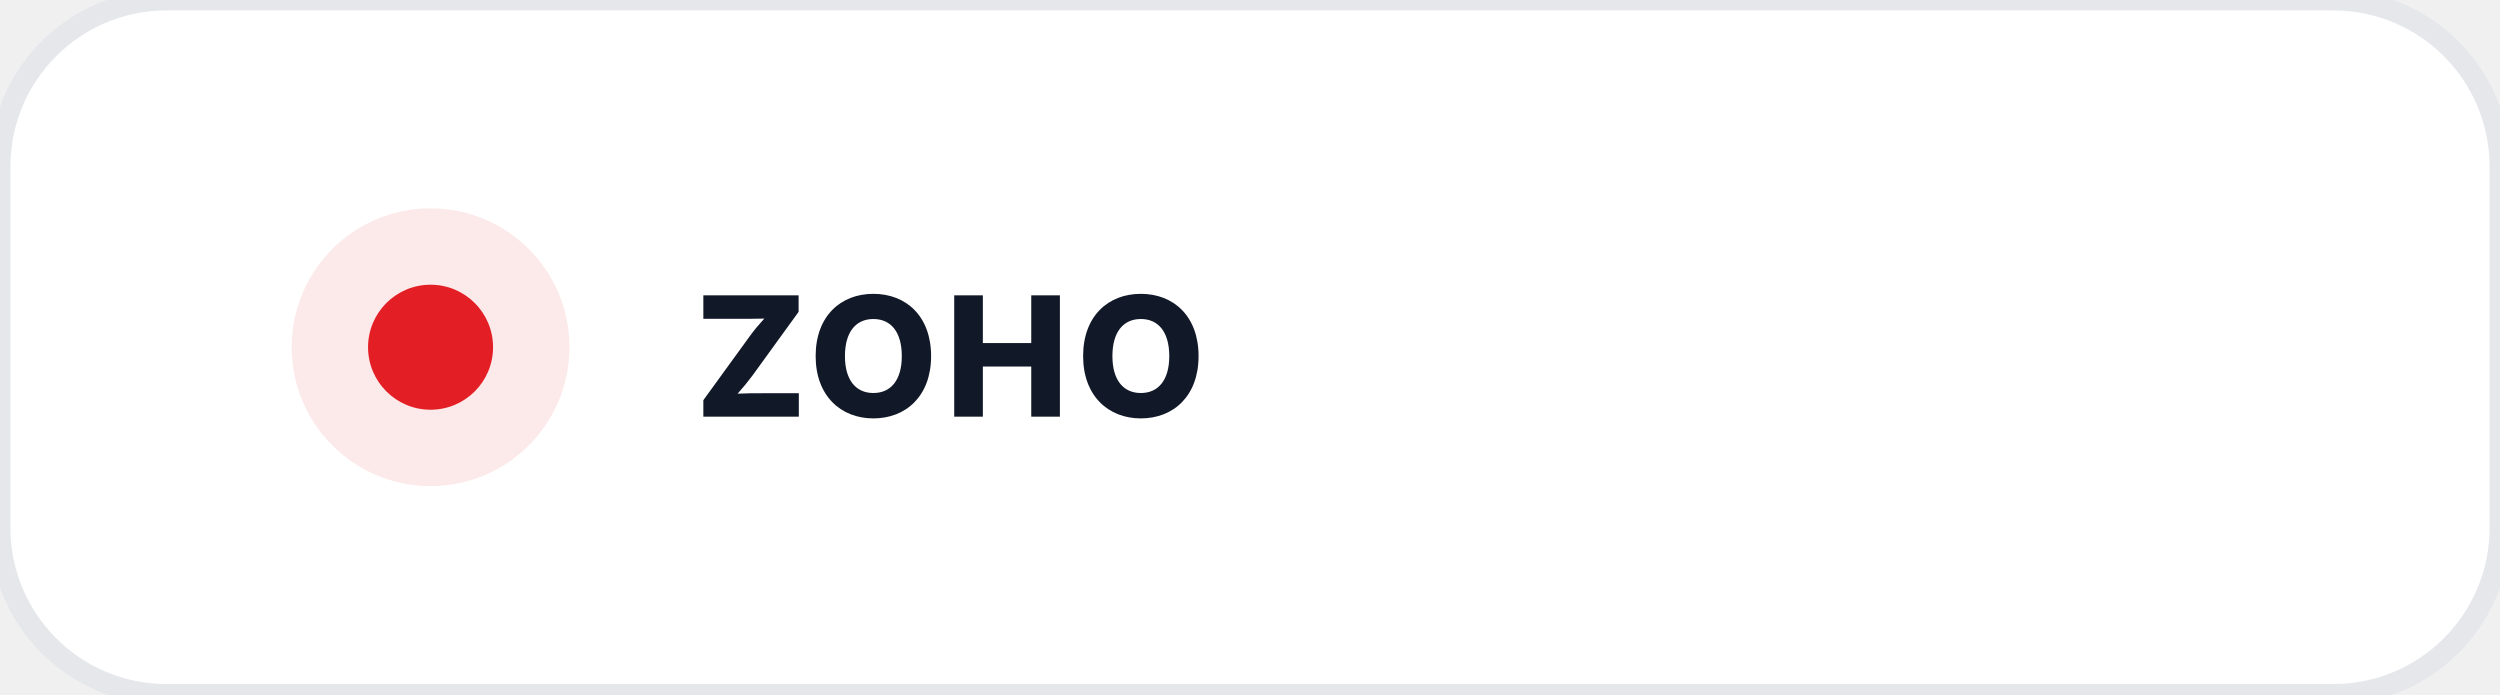
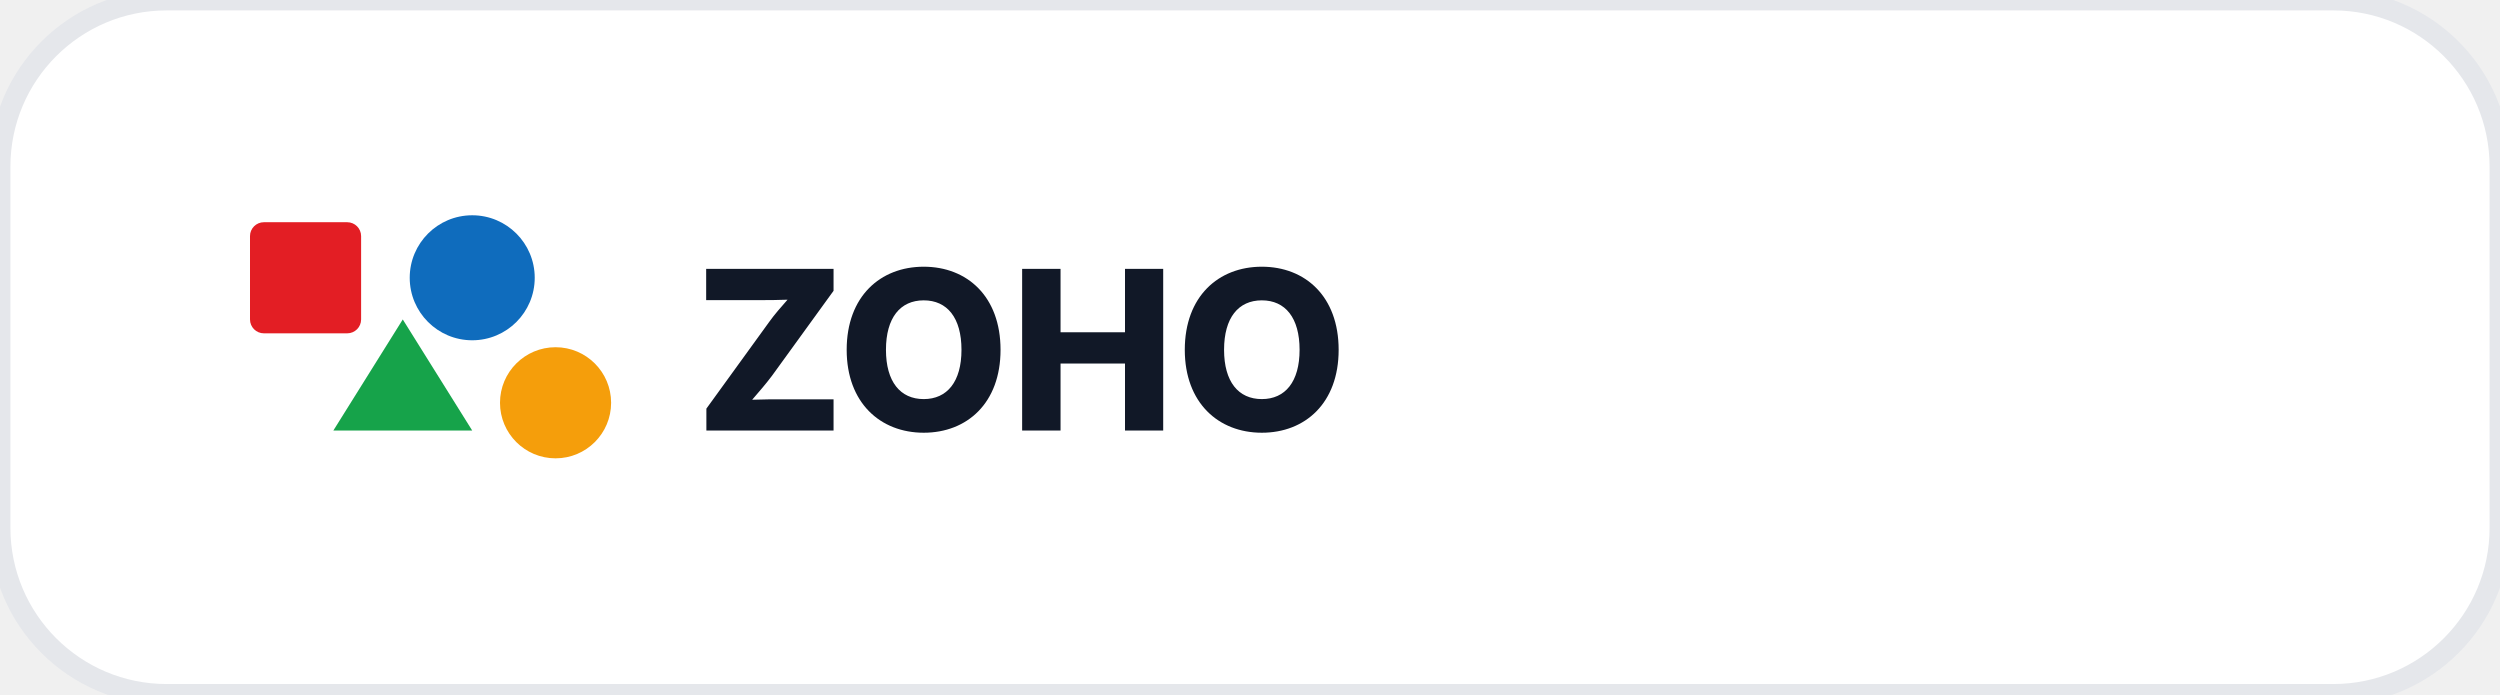
<svg xmlns="http://www.w3.org/2000/svg" viewBox="0 0 180 50" width="100%" height="100%">
  <rect width="180" height="50" rx="12" fill="#ffffff" stroke="#e5e7eb" stroke-width="1.5" />
  <g transform="translate(18, 12)">
-     <circle cx="13" cy="13" r="10" fill="#E31E24" opacity="0.1" />
-     <circle cx="13" cy="13" r="4.5" fill="#E31E24" />
-     <text x="32" y="18" font-family="system-ui, -apple-system, sans-serif" font-size="12" font-weight="800" fill="#111827" letter-spacing="0.5">ZOHO</text>
+     <rect x="0" y="4" width="8" height="8" fill="#E31E24" rx="1" />
+     <circle cx="16" cy="8" r="4.5" fill="#0F6CBD" />
+     <polygon points="6,19 11,11 16,19" fill="#16A34A" />
+     <rect x="18" y="13" width="8" height="8" fill="#F59E0B" rx="4" />
+     <text x="32" y="19" font-family="system-ui, -apple-system, sans-serif" font-size="16" font-weight="800" fill="#111827">ZOHO</text>
  </g>
</svg>
